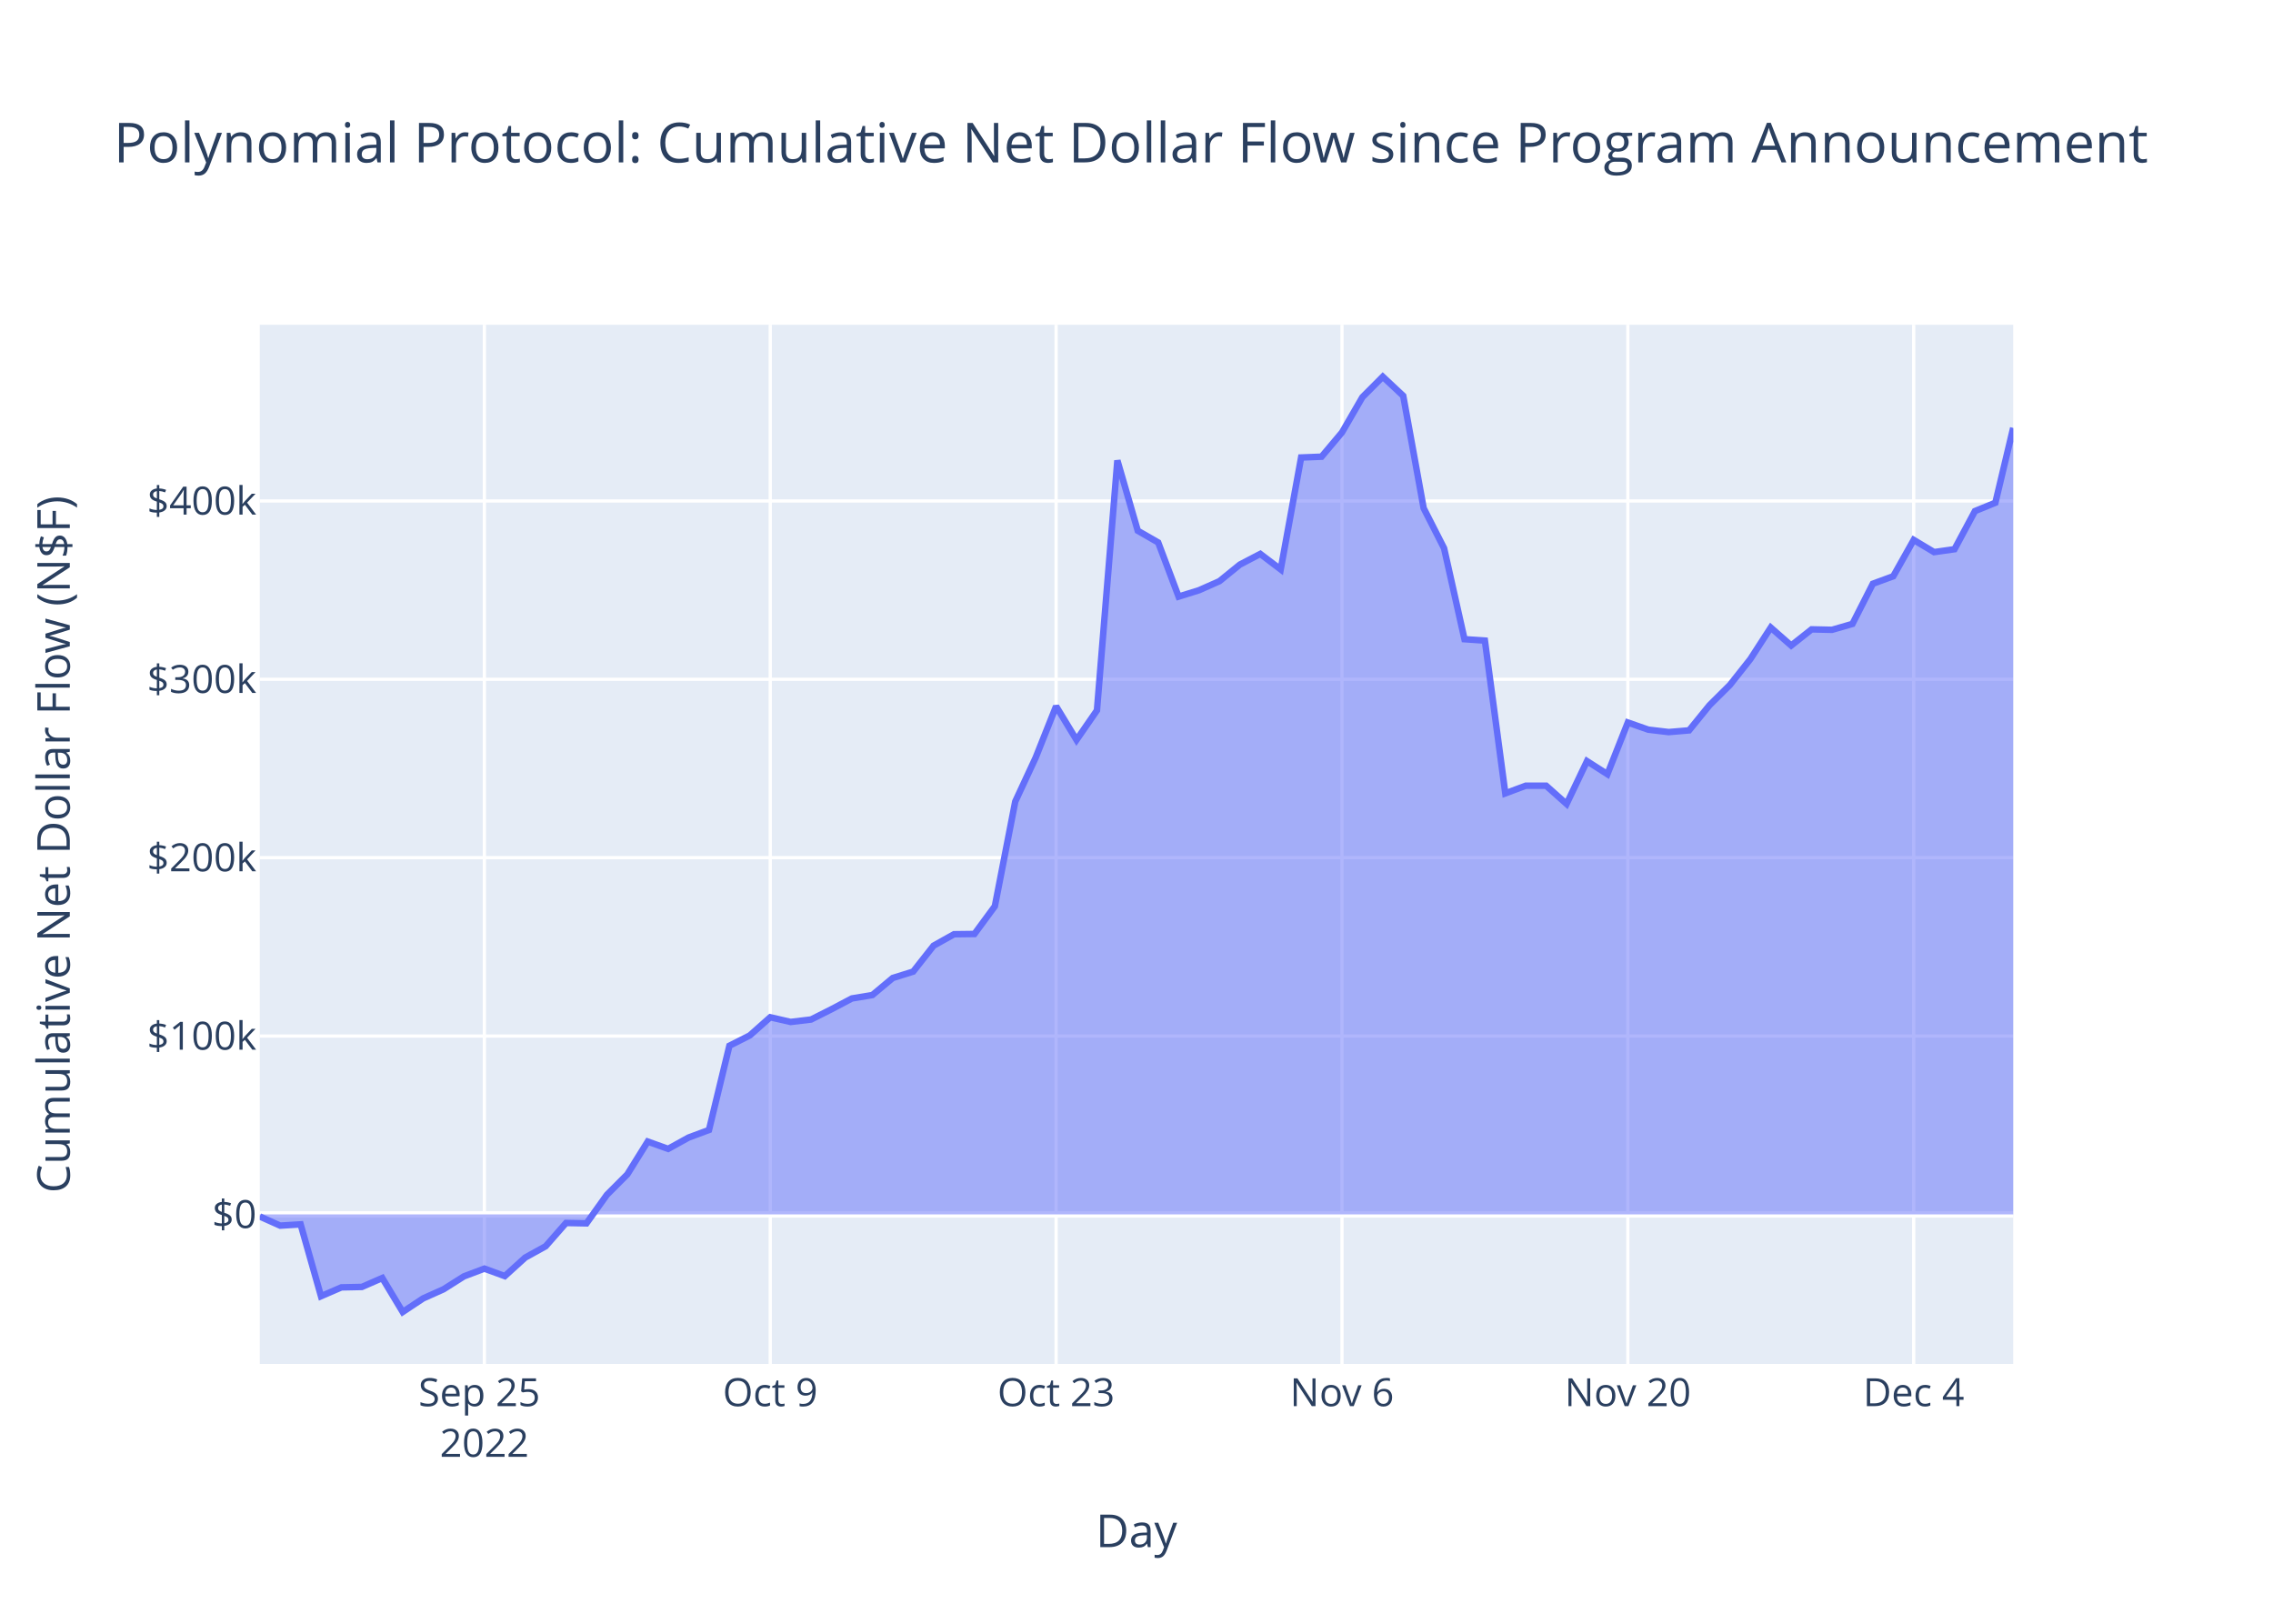
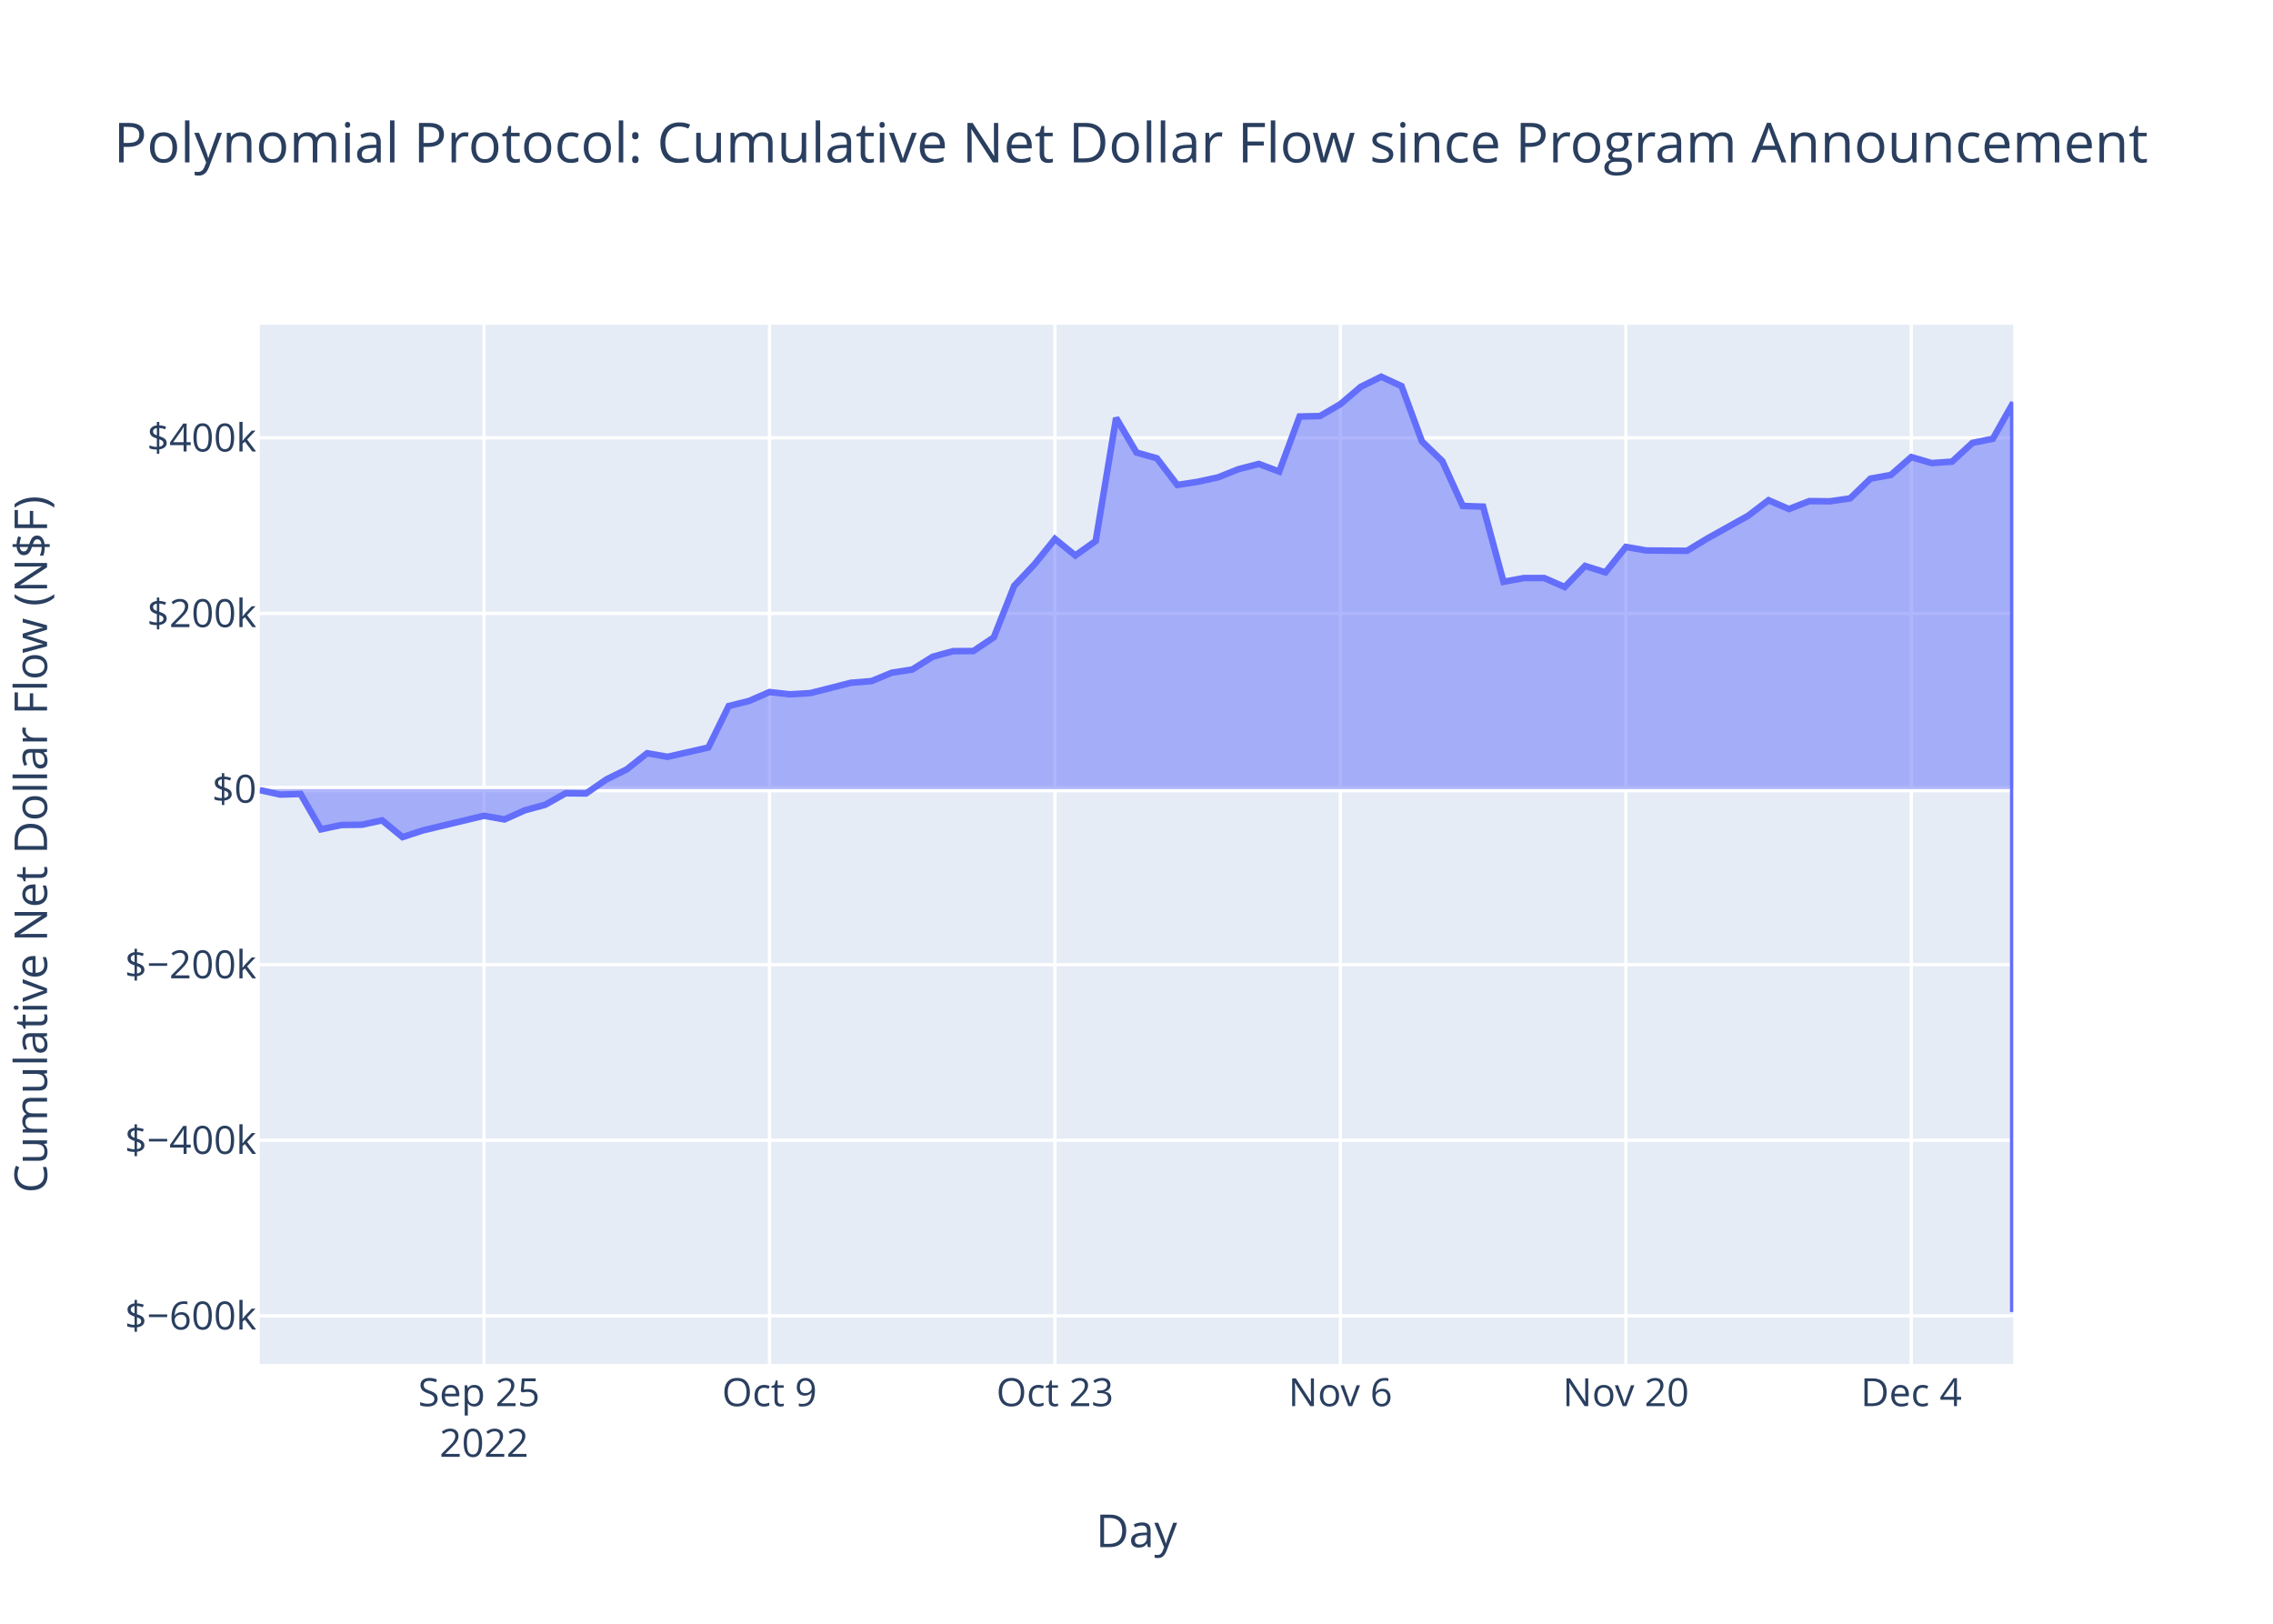
<svg xmlns="http://www.w3.org/2000/svg" class="main-svg" width="700" height="500" style="" viewBox="0 0 700 500">
  <rect x="0" y="0" width="700" height="500" style="fill: rgb(255, 255, 255); fill-opacity: 1;" />
-   <defs id="defs-a71240">
+   <defs id="defs-a7c645">
    <g class="clips">
-       <clipPath id="clipa71240xyplot" class="plotclip">
+       <clipPath id="clipa7c645xyplot" class="plotclip">
        <rect width="540" height="320" />
      </clipPath>
-       <clipPath class="axesclip" id="clipa71240x">
+       <clipPath class="axesclip" id="clipa7c645x">
        <rect x="80" y="0" width="540" height="500" />
      </clipPath>
-       <clipPath class="axesclip" id="clipa71240y">
+       <clipPath class="axesclip" id="clipa7c645y">
        <rect x="0" y="100" width="700" height="320" />
      </clipPath>
-       <clipPath class="axesclip" id="clipa71240xy">
+       <clipPath class="axesclip" id="clipa7c645xy">
        <rect x="80" y="100" width="540" height="320" />
      </clipPath>
    </g>
    <g class="gradients" />
    <g class="patterns" />
  </defs>
  <g class="bglayer">
    <rect class="bg" x="80" y="100" width="540" height="320" style="fill: rgb(229, 236, 246); fill-opacity: 1; stroke-width: 0;" />
  </g>
  <g class="layer-below">
    <g class="imagelayer" />
    <g class="shapelayer" />
  </g>
  <g class="cartesianlayer">
    <g class="subplot xy">
      <g class="layer-subplot">
        <g class="shapelayer" />
        <g class="imagelayer" />
      </g>
      <g class="minor-gridlayer">
        <g class="x" />
        <g class="y" />
      </g>
      <g class="gridlayer">
        <g class="x">
-           <path class="xgrid crisp" transform="translate(149.17,0)" d="M0,100v320" style="stroke: rgb(255, 255, 255); stroke-opacity: 1; stroke-width: 1px;" />
-           <path class="xgrid crisp" transform="translate(237.21,0)" d="M0,100v320" style="stroke: rgb(255, 255, 255); stroke-opacity: 1; stroke-width: 1px;" />
-           <path class="xgrid crisp" transform="translate(325.24,0)" d="M0,100v320" style="stroke: rgb(255, 255, 255); stroke-opacity: 1; stroke-width: 1px;" />
-           <path class="xgrid crisp" transform="translate(413.28,0)" d="M0,100v320" style="stroke: rgb(255, 255, 255); stroke-opacity: 1; stroke-width: 1px;" />
-           <path class="xgrid crisp" transform="translate(501.31,0)" d="M0,100v320" style="stroke: rgb(255, 255, 255); stroke-opacity: 1; stroke-width: 1px;" />
-           <path class="xgrid crisp" transform="translate(589.35,0)" d="M0,100v320" style="stroke: rgb(255, 255, 255); stroke-opacity: 1; stroke-width: 1px;" />
+           <path class="xgrid crisp" transform="translate(149.07,0)" d="M0,100v320" style="stroke: rgb(255, 255, 255); stroke-opacity: 1; stroke-width: 1px;" />
+           <path class="xgrid crisp" transform="translate(236.98,0)" d="M0,100v320" style="stroke: rgb(255, 255, 255); stroke-opacity: 1; stroke-width: 1px;" />
+           <path class="xgrid crisp" transform="translate(324.88,0)" d="M0,100v320" style="stroke: rgb(255, 255, 255); stroke-opacity: 1; stroke-width: 1px;" />
+           <path class="xgrid crisp" transform="translate(412.79,0)" d="M0,100v320" style="stroke: rgb(255, 255, 255); stroke-opacity: 1; stroke-width: 1px;" />
+           <path class="xgrid crisp" transform="translate(500.7,0)" d="M0,100v320" style="stroke: rgb(255, 255, 255); stroke-opacity: 1; stroke-width: 1px;" />
+           <path class="xgrid crisp" transform="translate(588.6,0)" d="M0,100v320" style="stroke: rgb(255, 255, 255); stroke-opacity: 1; stroke-width: 1px;" />
        </g>
        <g class="y">
-           <path class="ygrid crisp" transform="translate(0,319.03)" d="M80,0h540" style="stroke: rgb(255, 255, 255); stroke-opacity: 1; stroke-width: 1px;" />
-           <path class="ygrid crisp" transform="translate(0,264.1)" d="M80,0h540" style="stroke: rgb(255, 255, 255); stroke-opacity: 1; stroke-width: 1px;" />
-           <path class="ygrid crisp" transform="translate(0,209.18)" d="M80,0h540" style="stroke: rgb(255, 255, 255); stroke-opacity: 1; stroke-width: 1px;" />
-           <path class="ygrid crisp" transform="translate(0,154.26)" d="M80,0h540" style="stroke: rgb(255, 255, 255); stroke-opacity: 1; stroke-width: 1px;" />
+           <path class="ygrid crisp" transform="translate(0,405.19)" d="M80,0h540" style="stroke: rgb(255, 255, 255); stroke-opacity: 1; stroke-width: 1px;" />
+           <path class="ygrid crisp" transform="translate(0,351.12)" d="M80,0h540" style="stroke: rgb(255, 255, 255); stroke-opacity: 1; stroke-width: 1px;" />
+           <path class="ygrid crisp" transform="translate(0,297.05)" d="M80,0h540" style="stroke: rgb(255, 255, 255); stroke-opacity: 1; stroke-width: 1px;" />
+           <path class="ygrid crisp" transform="translate(0,188.9)" d="M80,0h540" style="stroke: rgb(255, 255, 255); stroke-opacity: 1; stroke-width: 1px;" />
+           <path class="ygrid crisp" transform="translate(0,134.83)" d="M80,0h540" style="stroke: rgb(255, 255, 255); stroke-opacity: 1; stroke-width: 1px;" />
        </g>
      </g>
      <g class="zerolinelayer">
-         <path class="yzl zl crisp" transform="translate(0,373.95)" d="M80,0h540" style="stroke: rgb(255, 255, 255); stroke-opacity: 1; stroke-width: 2px;" />
+         <path class="yzl zl crisp" transform="translate(0,242.98)" d="M80,0h540" style="stroke: rgb(255, 255, 255); stroke-opacity: 1; stroke-width: 2px;" />
      </g>
      <path class="xlines-below" />
      <path class="ylines-below" />
      <g class="overlines-below" />
      <g class="xaxislayer-below" />
      <g class="yaxislayer-below" />
      <g class="overaxes-below" />
-       <g class="plot" transform="translate(80,100)" clip-path="url(#clipa71240xyplot)">
+       <g class="plot" transform="translate(80,100)" clip-path="url(#clipa7c645xyplot)">
        <g class="scatterlayer mlayer">
-           <g class="trace scatter trace4f2521" style="stroke-miterlimit: 2;">
+           <g class="trace scatter trace5afdc1" style="stroke-miterlimit: 2;">
            <g class="fills">
              <g>
-                 <path class="js-fill" d="M540,273.95L0,273.95L0,274.59L6.29,277.41L12.58,277.02L18.86,299.14L25.15,296.42L31.44,296.29L37.73,293.54L44.02,304L50.31,299.82L56.59,297.01L62.88,293.03L69.17,290.65L75.46,292.95L81.75,287.24L88.04,283.76L94.32,276.59L100.61,276.71L106.9,267.92L113.19,261.62L119.48,251.52L125.76,253.77L132.05,250.29L138.34,247.95L144.63,222.02L150.92,218.83L157.21,213.25L163.49,214.69L169.78,213.94L176.07,210.77L182.36,207.45L188.65,206.41L194.94,201.15L201.22,199.19L207.51,191.2L213.8,187.68L220.09,187.6L226.38,179.05L232.66,146.82L238.95,133.29L245.24,117.48L251.53,127.84L257.82,118.75L264.11,41.79L270.39,63.43L276.68,67.04L282.97,83.71L289.26,81.75L295.55,78.96L301.84,73.85L308.12,70.57L314.41,75.34L320.7,40.88L326.99,40.63L333.28,33.16L339.56,22.31L345.85,16L352.14,21.89L358.43,56.48L364.72,68.82L371.01,96.83L377.29,97.26L383.58,144.3L389.87,141.95L396.16,141.95L402.45,147.56L408.74,134.38L415.02,138.39L421.31,122.48L427.6,124.68L433.89,125.43L440.18,124.9L446.46,117.17L452.75,110.92L459.04,102.97L465.33,93.25L471.62,98.78L477.91,93.8L484.19,93.94L490.48,92.12L496.77,79.75L503.06,77.44L509.35,66.26L515.63,70.01L521.92,69.12L528.21,57.38L534.5,54.81L540,31.76" style="fill: rgb(99, 110, 250); fill-opacity: 0.5; stroke-width: 0;" />
+                 <path class="js-fill" d="M540,142.98L0,142.98L0,143.29L6.28,144.68L12.56,144.49L18.84,155.38L25.12,154.04L31.4,153.97L37.67,152.62L43.95,157.77L50.23,155.71L69.07,151.2L75.35,152.33L81.63,149.52L87.91,147.81L94.19,144.28L100.47,144.34L106.74,140.01L113.02,136.91L119.3,131.94L125.58,133.04L138.14,130.18L144.42,117.41L150.7,115.84L156.98,113.1L163.26,113.8L169.53,113.43L182.09,110.24L188.37,109.73L194.65,107.14L200.93,106.17L207.21,102.24L213.49,100.51L219.77,100.47L226.05,96.26L232.33,80.4L238.6,73.74L244.88,65.95L251.16,71.05L257.44,66.58L263.72,28.7L270,39.35L276.28,41.12L282.56,49.33L288.84,48.36L295.12,46.99L301.4,44.48L307.67,42.86L313.95,45.21L320.23,28.25L326.51,28.12L332.79,24.45L339.07,19.11L345.35,16L351.63,18.9L357.91,35.93L364.19,42L370.47,55.79L376.74,56L383.02,79.15L389.3,78L395.58,78L401.86,80.76L408.14,74.27L414.42,76.25L420.7,68.42L426.98,69.5L439.53,69.61L445.81,65.8L458.37,58.81L464.65,54.03L470.93,56.75L477.21,54.3L483.49,54.37L489.77,53.47L496.05,47.38L502.33,46.25L508.6,40.74L514.88,42.59L521.16,42.15L527.44,36.37L533.72,35.11L540,24.01L540,304" style="fill: rgb(99, 110, 250); fill-opacity: 0.5; stroke-width: 0;" />
              </g>
            </g>
            <g class="errorbars" />
            <g class="lines">
-               <path class="js-line" d="M0,274.59L6.29,277.41L12.58,277.02L18.86,299.14L25.15,296.42L31.44,296.29L37.73,293.54L44.02,304L50.31,299.82L56.59,297.01L62.88,293.03L69.17,290.65L75.46,292.95L81.75,287.24L88.04,283.76L94.32,276.59L100.61,276.71L106.9,267.92L113.19,261.62L119.48,251.52L125.76,253.77L132.05,250.29L138.34,247.95L144.63,222.02L150.92,218.83L157.21,213.25L163.49,214.69L169.78,213.94L176.07,210.77L182.36,207.45L188.65,206.41L194.94,201.15L201.22,199.19L207.51,191.2L213.8,187.68L220.09,187.6L226.38,179.05L232.66,146.82L238.95,133.29L245.24,117.48L251.53,127.84L257.82,118.75L264.11,41.79L270.39,63.43L276.68,67.04L282.97,83.71L289.26,81.75L295.55,78.96L301.84,73.85L308.12,70.57L314.41,75.34L320.7,40.88L326.99,40.63L333.28,33.16L339.56,22.31L345.85,16L352.14,21.89L358.43,56.48L364.72,68.82L371.01,96.83L377.29,97.26L383.58,144.3L389.87,141.95L396.16,141.95L402.45,147.56L408.74,134.38L415.02,138.39L421.31,122.48L427.6,124.68L433.89,125.43L440.18,124.9L446.46,117.17L452.75,110.92L459.04,102.97L465.33,93.25L471.62,98.78L477.91,93.8L484.19,93.94L490.48,92.12L496.77,79.75L503.06,77.44L509.35,66.26L515.63,70.01L521.92,69.12L528.21,57.38L534.5,54.81L540,31.76" style="vector-effect: non-scaling-stroke; fill: none; stroke: rgb(99, 110, 250); stroke-opacity: 1; stroke-width: 2px; opacity: 1;" />
+               <path class="js-line" d="M0,143.29L6.28,144.68L12.56,144.49L18.84,155.38L25.12,154.04L31.4,153.97L37.67,152.62L43.95,157.77L50.23,155.71L69.07,151.2L75.35,152.33L81.63,149.52L87.91,147.81L94.19,144.28L100.47,144.34L106.74,140.01L113.02,136.91L119.3,131.94L125.58,133.04L138.14,130.18L144.42,117.41L150.7,115.84L156.98,113.1L163.26,113.8L169.53,113.43L182.09,110.24L188.37,109.73L194.65,107.14L200.93,106.17L207.21,102.24L213.49,100.51L219.77,100.47L226.05,96.26L232.33,80.4L238.6,73.74L244.88,65.95L251.16,71.05L257.44,66.58L263.72,28.7L270,39.35L276.28,41.12L282.56,49.33L288.84,48.36L295.12,46.99L301.4,44.48L307.67,42.86L313.95,45.21L320.23,28.25L326.51,28.12L332.79,24.45L339.07,19.11L345.35,16L351.63,18.9L357.91,35.93L364.19,42L370.47,55.79L376.74,56L383.02,79.15L389.3,78L395.58,78L401.86,80.76L408.14,74.27L414.42,76.25L420.7,68.42L426.98,69.5L439.53,69.61L445.81,65.8L458.37,58.81L464.65,54.03L470.93,56.75L477.21,54.3L483.49,54.37L489.77,53.47L496.05,47.38L502.33,46.25L508.6,40.74L514.88,42.59L521.16,42.15L527.44,36.37L533.72,35.11L540,24.01L540,304" style="vector-effect: non-scaling-stroke; fill: none; stroke: rgb(99, 110, 250); stroke-opacity: 1; stroke-width: 2px; opacity: 1;" />
            </g>
            <g class="points" />
            <g class="text" />
          </g>
        </g>
      </g>
      <g class="overplot" />
      <path class="xlines-above crisp" d="M0,0" style="fill: none;" />
      <path class="ylines-above crisp" d="M0,0" style="fill: none;" />
      <g class="overlines-above" />
      <g class="xaxislayer-above">
        <g class="xtick">
-           <text text-anchor="middle" x="0" y="433" transform="translate(149.17,0)" style="font-family: 'Open Sans', verdana, arial, sans-serif; font-size: 12px; fill: rgb(42, 63, 95); fill-opacity: 1; white-space: pre; opacity: 1;">
+           <text text-anchor="middle" x="0" y="433" transform="translate(149.07,0)" style="font-family: 'Open Sans', verdana, arial, sans-serif; font-size: 12px; fill: rgb(42, 63, 95); fill-opacity: 1; white-space: pre; opacity: 1;">
            <tspan class="line" dy="0em" x="0" y="433">Sep 25</tspan>
            <tspan class="line" dy="1.3em" x="0" y="433">2022</tspan>
          </text>
        </g>
        <g class="xtick">
-           <text text-anchor="middle" x="0" y="433" style="font-family: 'Open Sans', verdana, arial, sans-serif; font-size: 12px; fill: rgb(42, 63, 95); fill-opacity: 1; white-space: pre; opacity: 1;" transform="translate(237.21,0)">Oct 9</text>
+           <text text-anchor="middle" x="0" y="433" style="font-family: 'Open Sans', verdana, arial, sans-serif; font-size: 12px; fill: rgb(42, 63, 95); fill-opacity: 1; white-space: pre; opacity: 1;" transform="translate(236.98,0)">Oct 9</text>
        </g>
        <g class="xtick">
-           <text text-anchor="middle" x="0" y="433" style="font-family: 'Open Sans', verdana, arial, sans-serif; font-size: 12px; fill: rgb(42, 63, 95); fill-opacity: 1; white-space: pre; opacity: 1;" transform="translate(325.24,0)">Oct 23</text>
+           <text text-anchor="middle" x="0" y="433" style="font-family: 'Open Sans', verdana, arial, sans-serif; font-size: 12px; fill: rgb(42, 63, 95); fill-opacity: 1; white-space: pre; opacity: 1;" transform="translate(324.88,0)">Oct 23</text>
        </g>
        <g class="xtick">
-           <text text-anchor="middle" x="0" y="433" style="font-family: 'Open Sans', verdana, arial, sans-serif; font-size: 12px; fill: rgb(42, 63, 95); fill-opacity: 1; white-space: pre; opacity: 1;" transform="translate(413.28,0)">Nov 6</text>
+           <text text-anchor="middle" x="0" y="433" style="font-family: 'Open Sans', verdana, arial, sans-serif; font-size: 12px; fill: rgb(42, 63, 95); fill-opacity: 1; white-space: pre; opacity: 1;" transform="translate(412.79,0)">Nov 6</text>
        </g>
        <g class="xtick">
-           <text text-anchor="middle" x="0" y="433" style="font-family: 'Open Sans', verdana, arial, sans-serif; font-size: 12px; fill: rgb(42, 63, 95); fill-opacity: 1; white-space: pre; opacity: 1;" transform="translate(501.31,0)">Nov 20</text>
+           <text text-anchor="middle" x="0" y="433" style="font-family: 'Open Sans', verdana, arial, sans-serif; font-size: 12px; fill: rgb(42, 63, 95); fill-opacity: 1; white-space: pre; opacity: 1;" transform="translate(500.7,0)">Nov 20</text>
        </g>
        <g class="xtick">
-           <text text-anchor="middle" x="0" y="433" style="font-family: 'Open Sans', verdana, arial, sans-serif; font-size: 12px; fill: rgb(42, 63, 95); fill-opacity: 1; white-space: pre; opacity: 1;" transform="translate(589.35,0)">Dec 4</text>
+           <text text-anchor="middle" x="0" y="433" style="font-family: 'Open Sans', verdana, arial, sans-serif; font-size: 12px; fill: rgb(42, 63, 95); fill-opacity: 1; white-space: pre; opacity: 1;" transform="translate(588.6,0)">Dec 4</text>
        </g>
      </g>
      <g class="yaxislayer-above">
        <g class="ytick">
-           <text text-anchor="end" x="79" y="4.2" transform="translate(0,373.95)" style="font-family: 'Open Sans', verdana, arial, sans-serif; font-size: 12px; fill: rgb(42, 63, 95); fill-opacity: 1; white-space: pre; opacity: 1;">$0</text>
+           <text text-anchor="end" x="79" y="4.2" transform="translate(0,405.19)" style="font-family: 'Open Sans', verdana, arial, sans-serif; font-size: 12px; fill: rgb(42, 63, 95); fill-opacity: 1; white-space: pre; opacity: 1;">$−600k</text>
        </g>
        <g class="ytick">
-           <text text-anchor="end" x="79" y="4.2" style="font-family: 'Open Sans', verdana, arial, sans-serif; font-size: 12px; fill: rgb(42, 63, 95); fill-opacity: 1; white-space: pre; opacity: 1;" transform="translate(0,319.03)">$100k</text>
+           <text text-anchor="end" x="79" y="4.2" style="font-family: 'Open Sans', verdana, arial, sans-serif; font-size: 12px; fill: rgb(42, 63, 95); fill-opacity: 1; white-space: pre; opacity: 1;" transform="translate(0,351.12)">$−400k</text>
        </g>
        <g class="ytick">
-           <text text-anchor="end" x="79" y="4.2" style="font-family: 'Open Sans', verdana, arial, sans-serif; font-size: 12px; fill: rgb(42, 63, 95); fill-opacity: 1; white-space: pre; opacity: 1;" transform="translate(0,264.1)">$200k</text>
+           <text text-anchor="end" x="79" y="4.2" style="font-family: 'Open Sans', verdana, arial, sans-serif; font-size: 12px; fill: rgb(42, 63, 95); fill-opacity: 1; white-space: pre; opacity: 1;" transform="translate(0,297.05)">$−200k</text>
        </g>
        <g class="ytick">
-           <text text-anchor="end" x="79" y="4.2" style="font-family: 'Open Sans', verdana, arial, sans-serif; font-size: 12px; fill: rgb(42, 63, 95); fill-opacity: 1; white-space: pre; opacity: 1;" transform="translate(0,209.18)">$300k</text>
+           <text text-anchor="end" x="79" y="4.2" style="font-family: 'Open Sans', verdana, arial, sans-serif; font-size: 12px; fill: rgb(42, 63, 95); fill-opacity: 1; white-space: pre; opacity: 1;" transform="translate(0,242.98)">$0</text>
        </g>
        <g class="ytick">
-           <text text-anchor="end" x="79" y="4.2" style="font-family: 'Open Sans', verdana, arial, sans-serif; font-size: 12px; fill: rgb(42, 63, 95); fill-opacity: 1; white-space: pre; opacity: 1;" transform="translate(0,154.26)">$400k</text>
+           <text text-anchor="end" x="79" y="4.2" style="font-family: 'Open Sans', verdana, arial, sans-serif; font-size: 12px; fill: rgb(42, 63, 95); fill-opacity: 1; white-space: pre; opacity: 1;" transform="translate(0,188.9)">$200k</text>
+         </g>
+         <g class="ytick">
+           <text text-anchor="end" x="79" y="4.2" style="font-family: 'Open Sans', verdana, arial, sans-serif; font-size: 12px; fill: rgb(42, 63, 95); fill-opacity: 1; white-space: pre; opacity: 1;" transform="translate(0,134.83)">$400k</text>
        </g>
      </g>
      <g class="overaxes-above" />
    </g>
  </g>
  <g class="polarlayer" />
  <g class="smithlayer" />
  <g class="ternarylayer" />
  <g class="geolayer" />
  <g class="funnelarealayer" />
  <g class="pielayer" />
  <g class="iciclelayer" />
  <g class="treemaplayer" />
  <g class="sunburstlayer" />
  <g class="glimages" />
-   <defs id="topdefs-a71240">
+   <defs id="topdefs-a7c645">
    <g class="clips" />
  </defs>
  <g class="layer-above">
    <g class="imagelayer" />
    <g class="shapelayer" />
  </g>
  <g class="infolayer">
    <g class="g-gtitle">
      <text class="gtitle" x="35" y="50" text-anchor="start" dy="0em" style="font-family: 'Open Sans', verdana, arial, sans-serif; font-size: 17px; fill: rgb(42, 63, 95); opacity: 1; font-weight: normal; white-space: pre;">Polynomial Protocol: Cumulative Net Dollar Flow since Program Announcement</text>
    </g>
    <g class="g-xtitle">
      <text class="xtitle" x="350" y="476.409" text-anchor="middle" style="font-family: 'Open Sans', verdana, arial, sans-serif; font-size: 14px; fill: rgb(42, 63, 95); opacity: 1; font-weight: normal; white-space: pre;">Day</text>
    </g>
    <g class="g-ytitle">
-       <text class="ytitle" transform="rotate(-90,21.49688,260)" x="21.497" y="260" text-anchor="middle" style="font-family: 'Open Sans', verdana, arial, sans-serif; font-size: 14px; fill: rgb(42, 63, 95); opacity: 1; font-weight: normal; white-space: pre;">Cumulative Net Dollar Flow (N$F)</text>
+       <text class="ytitle" transform="rotate(-90,14.49688,260)" x="14.497" y="260" text-anchor="middle" style="font-family: 'Open Sans', verdana, arial, sans-serif; font-size: 14px; fill: rgb(42, 63, 95); opacity: 1; font-weight: normal; white-space: pre;">Cumulative Net Dollar Flow (N$F)</text>
    </g>
  </g>
</svg>
